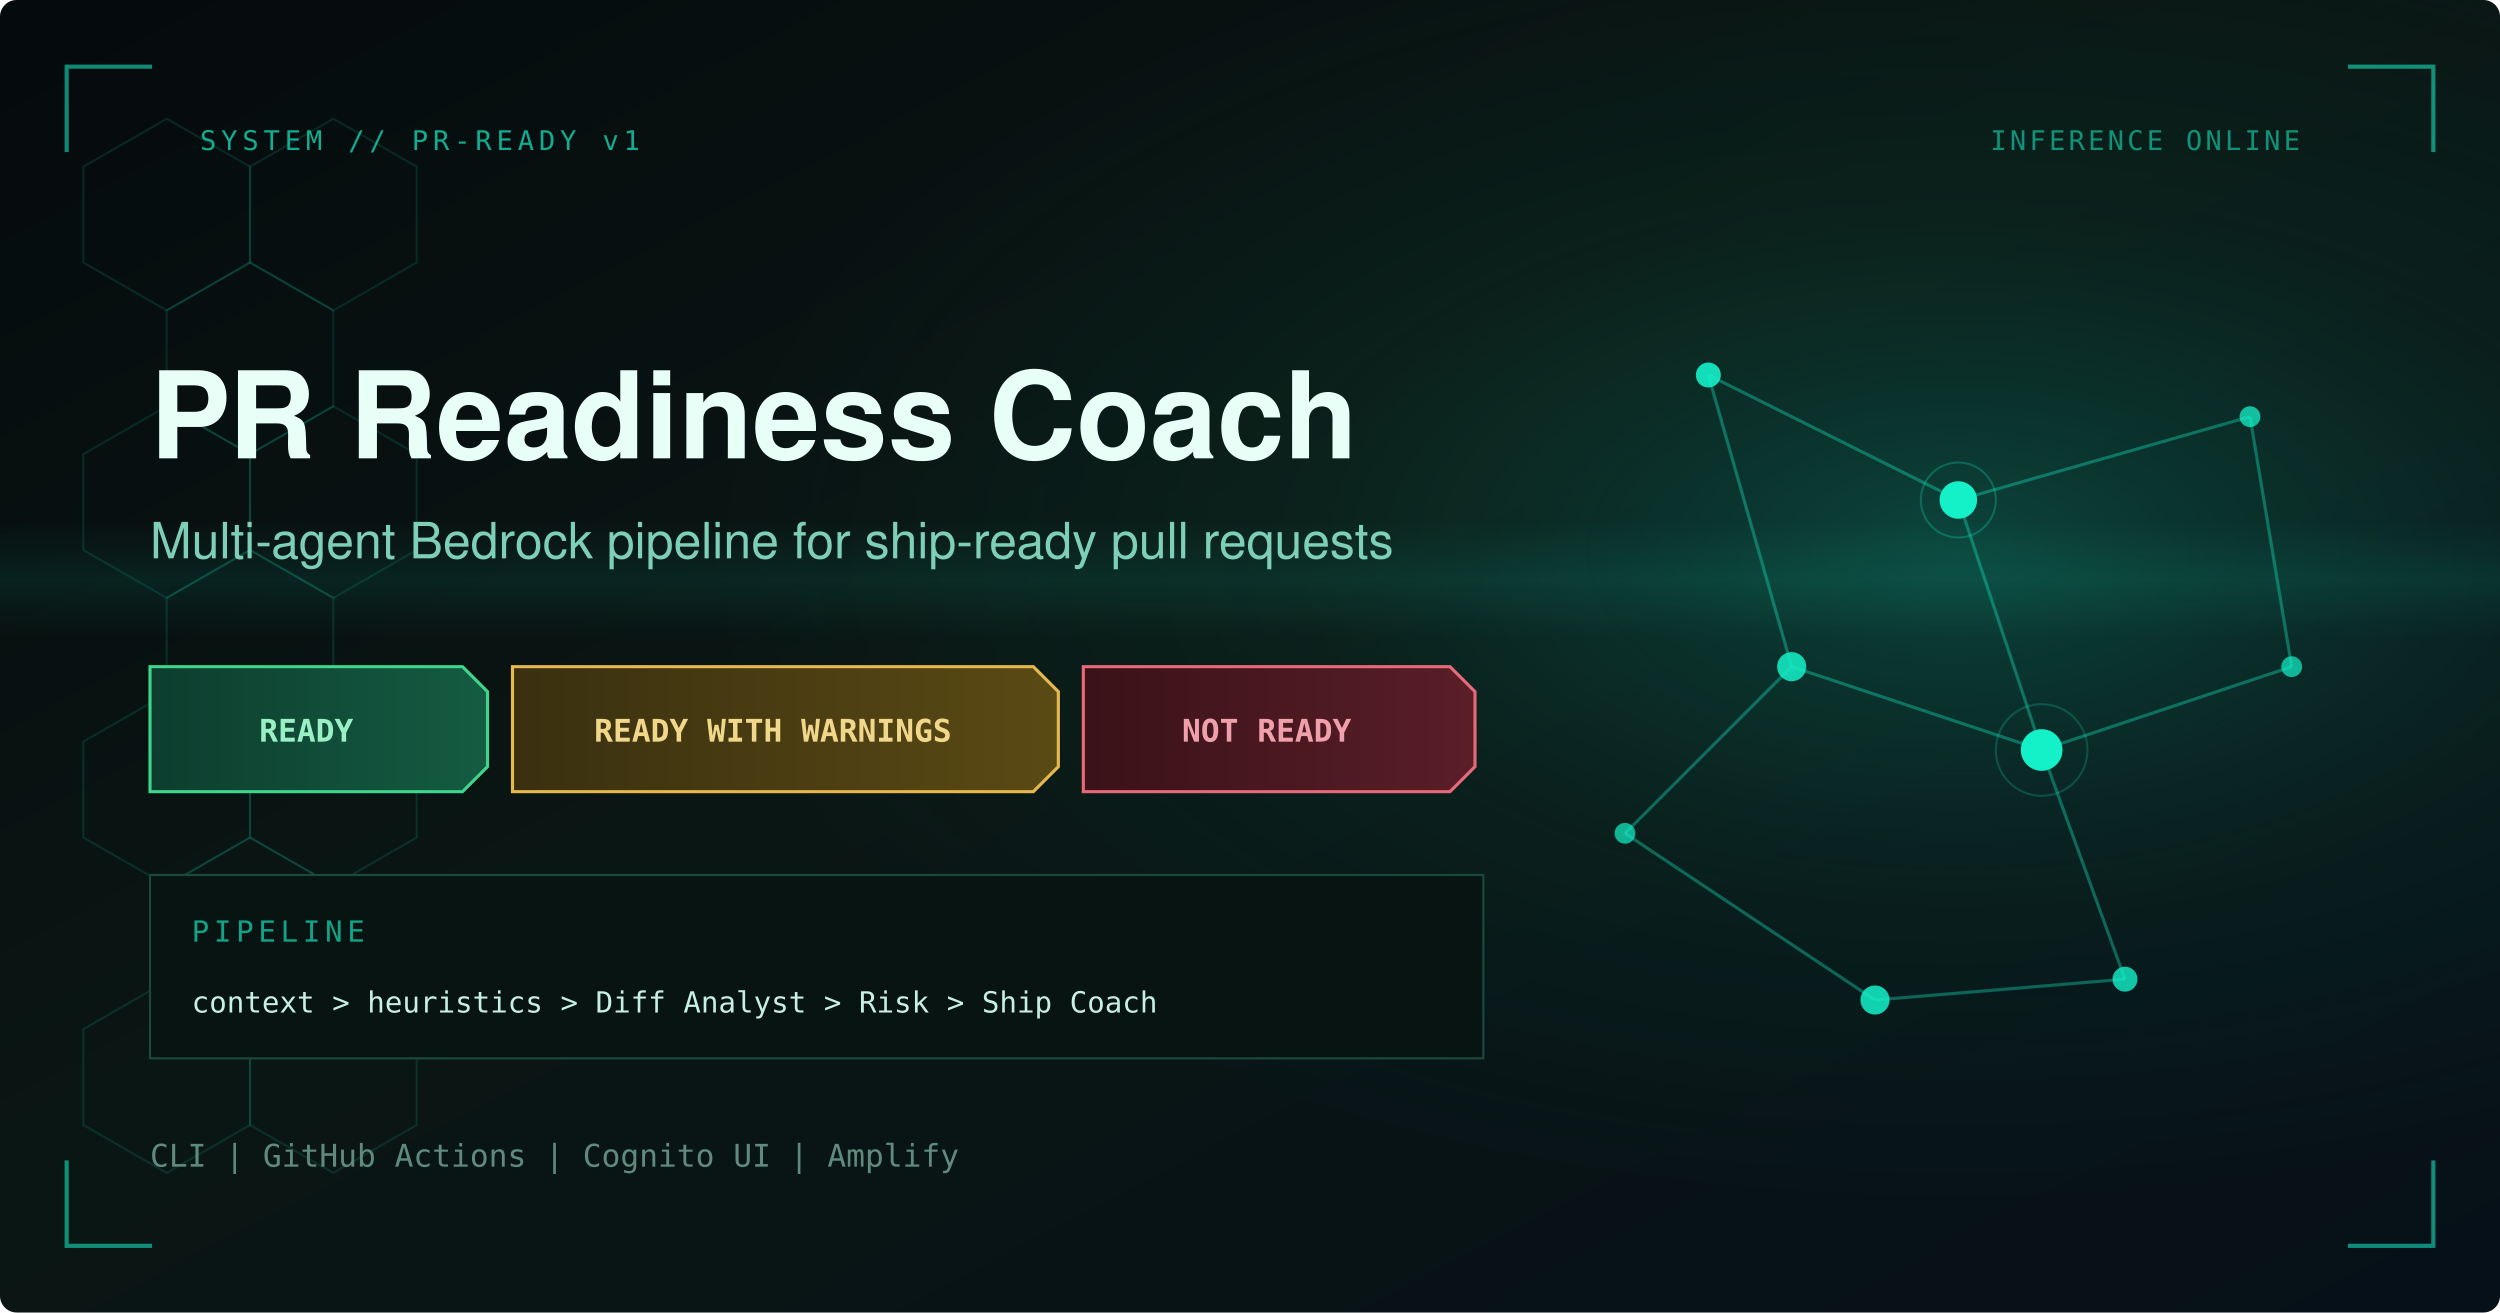
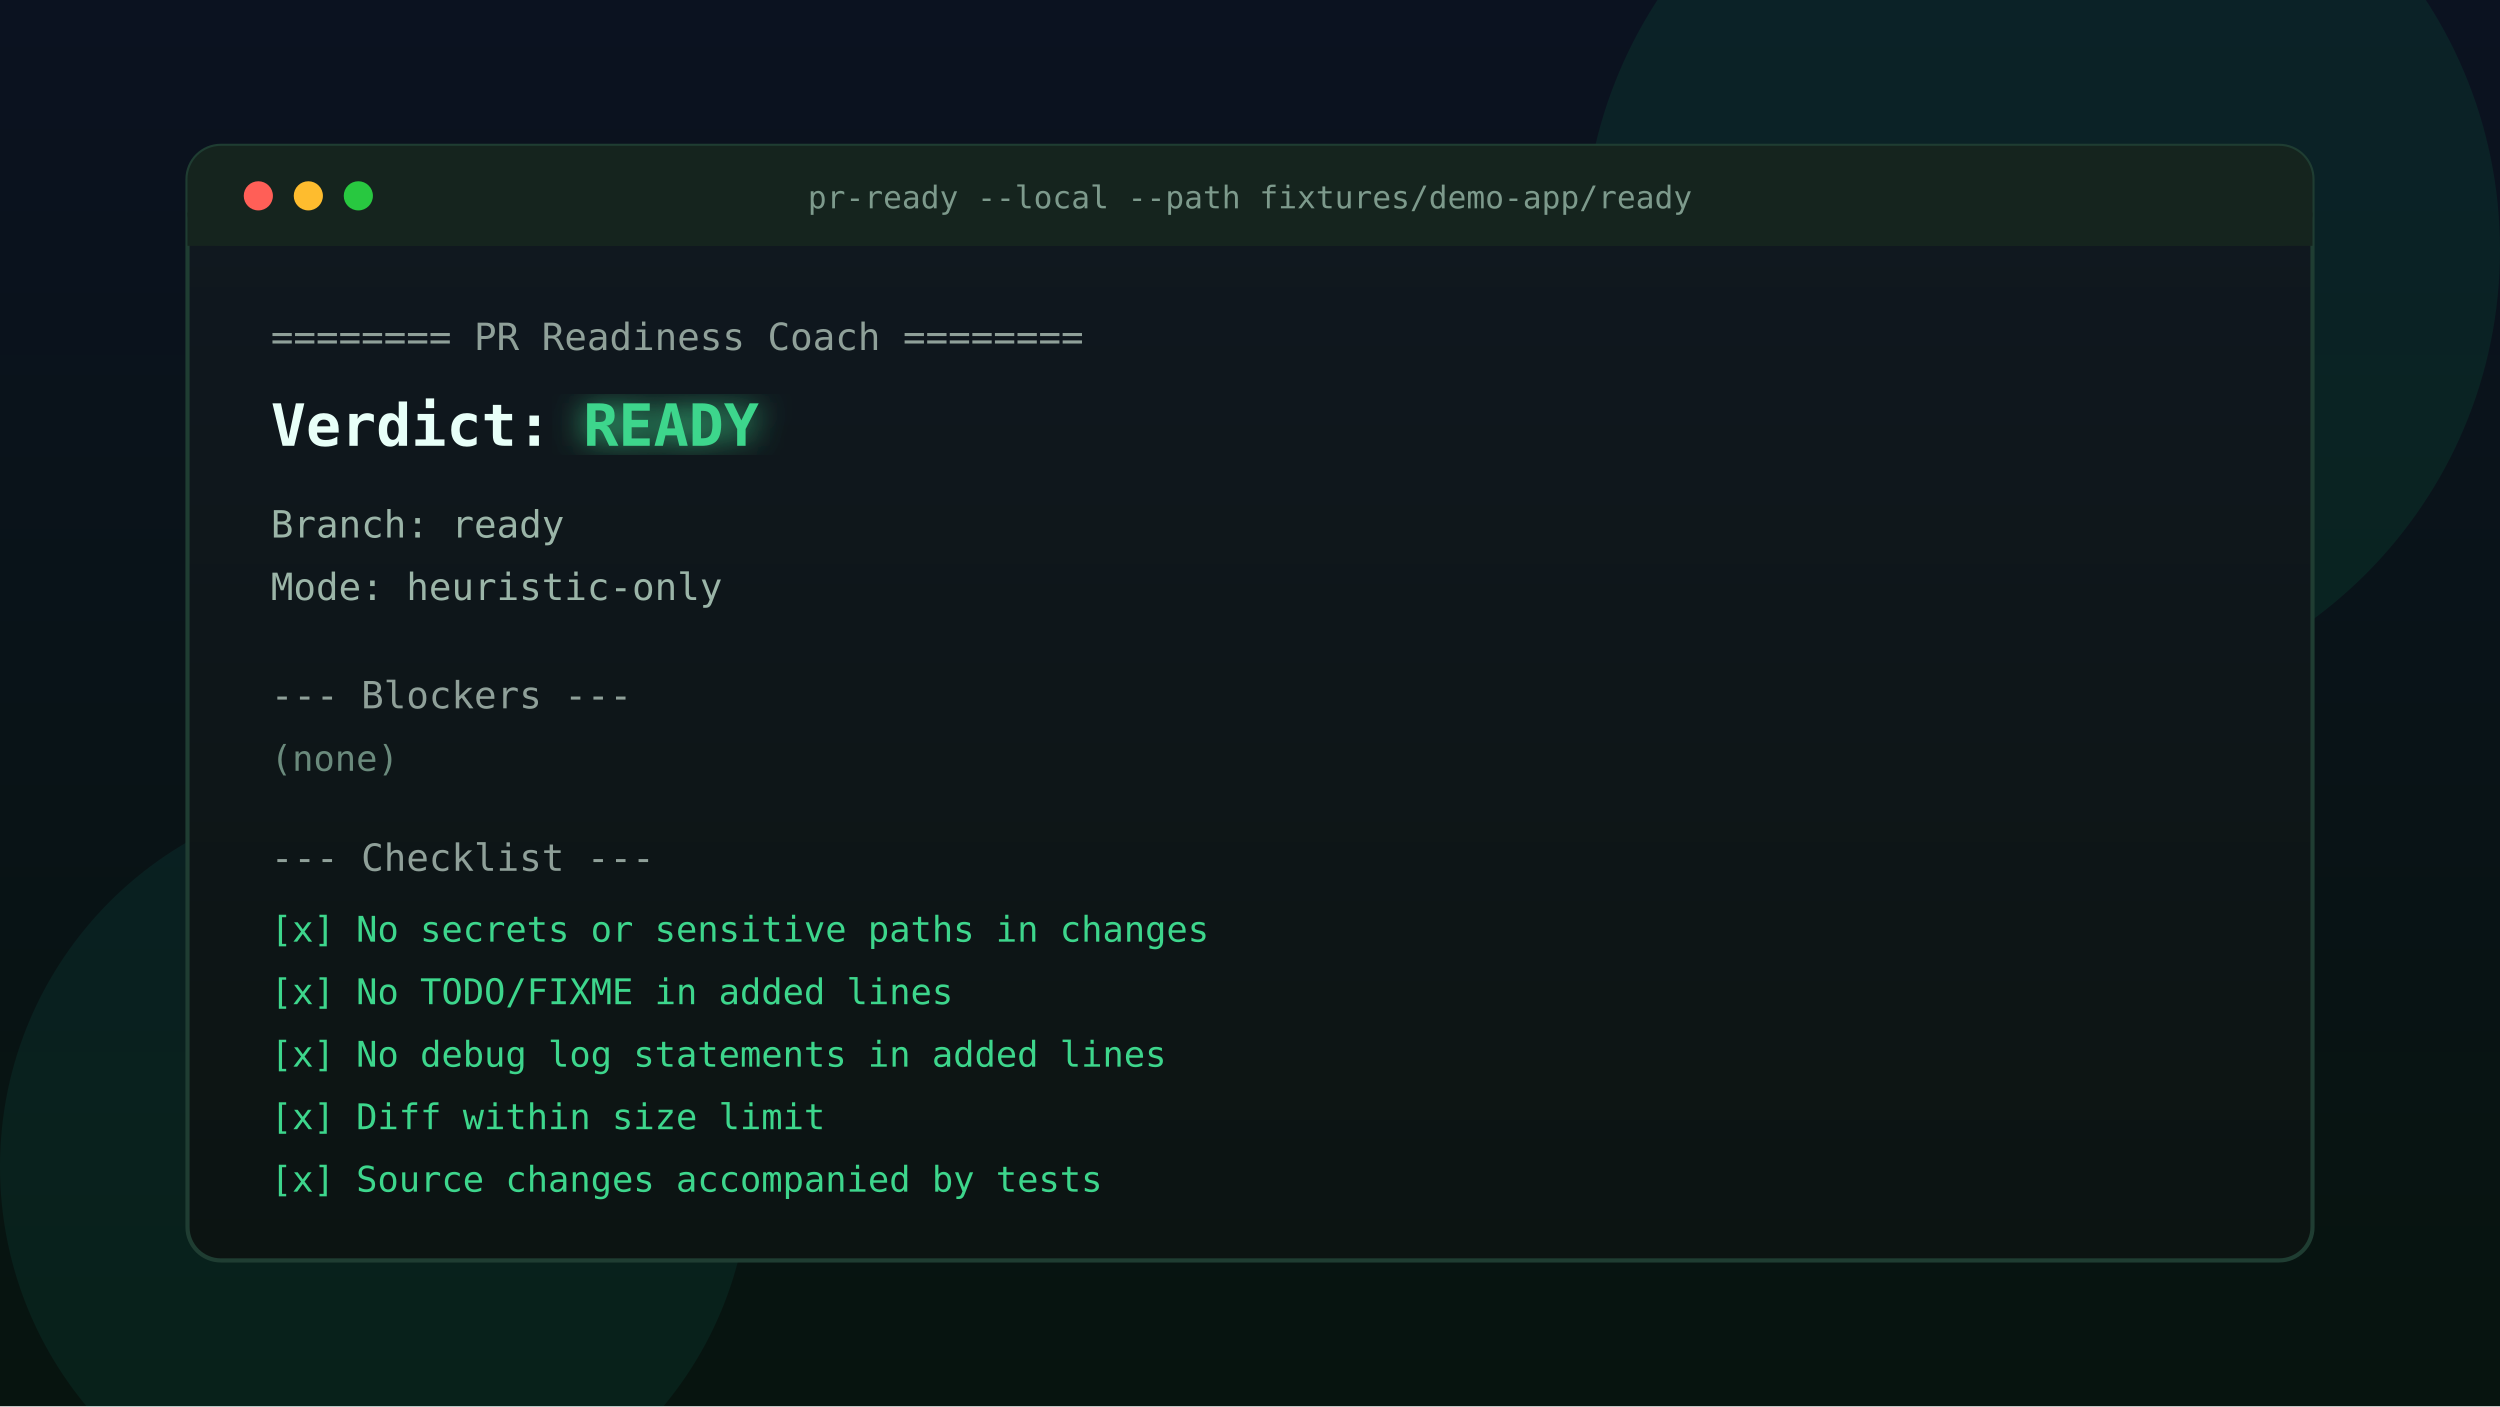
- <svg xmlns="http://www.w3.org/2000/svg" width="1200" height="630" viewBox="0 0 1200 630" fill="none" role="img" aria-label="PR Readiness Coach">
+ <svg xmlns="http://www.w3.org/2000/svg" width="1200" height="675" viewBox="0 0 1200 675" fill="none" role="img" aria-label="PR Readiness Coach CLI READY report">
  <defs>
-     <linearGradient id="bg" x1="0" y1="0" x2="1" y2="1" gradientUnits="objectBoundingBox">
-       <stop stop-color="#050a0c" />
-       <stop offset="0.45" stop-color="#0a1614" />
-       <stop offset="1" stop-color="#061018" />
+     <linearGradient id="bg" x1="0" y1="0" x2="0" y2="1">
+       <stop stop-color="#0b1220" />
+       <stop offset="1" stop-color="#07140f" />
    </linearGradient>
-     <radialGradient id="orb" cx="0.78" cy="0.42" r="0.5" gradientUnits="objectBoundingBox">
-       <stop stop-color="#14f1c8" stop-opacity="0.22" />
-       <stop offset="0.55" stop-color="#0f6b4c" stop-opacity="0.12" />
-       <stop offset="1" stop-color="#0f6b4c" stop-opacity="0" />
-     </radialGradient>
-     <linearGradient id="scan" x1="0" y1="0" x2="0" y2="1" gradientUnits="objectBoundingBox">
-       <stop stop-color="#14f1c8" stop-opacity="0" />
-       <stop offset="0.5" stop-color="#14f1c8" stop-opacity="0.08" />
-       <stop offset="1" stop-color="#14f1c8" stop-opacity="0" />
+     <linearGradient id="term" x1="0" y1="0" x2="0" y2="1">
+       <stop stop-color="#101820" />
+       <stop offset="1" stop-color="#0c1412" />
    </linearGradient>
-     <linearGradient id="chipOk" x1="0" y1="0" x2="1" y2="0" gradientUnits="objectBoundingBox">
-       <stop stop-color="#0d3d2e" />
-       <stop offset="1" stop-color="#145c42" />
-     </linearGradient>
-     <linearGradient id="chipWarn" x1="0" y1="0" x2="1" y2="0" gradientUnits="objectBoundingBox">
-       <stop stop-color="#3a3010" />
-       <stop offset="1" stop-color="#5a4a14" />
-     </linearGradient>
-     <linearGradient id="chipBad" x1="0" y1="0" x2="1" y2="0" gradientUnits="objectBoundingBox">
-       <stop stop-color="#3a1218" />
-       <stop offset="1" stop-color="#5a1e28" />
-     </linearGradient>
-     <clipPath id="frame">
-       <rect width="1200" height="630" rx="8" />
-     </clipPath>
+     <filter id="glow" x="-20%" y="-20%" width="140%" height="140%">
+       <feGaussianBlur stdDeviation="8" result="b" />
+       <feMerge>
+         <feMergeNode in="b" />
+         <feMergeNode in="SourceGraphic" />
+       </feMerge>
+     </filter>
  </defs>
-   <g clip-path="url(#frame)">
-     <rect width="1200" height="630" fill="url(#bg)" />
-     <rect width="1200" height="630" fill="url(#orb)" />
-     <g stroke="#14f1c8" stroke-opacity="0.12" stroke-width="1" fill="none">
-       <path d="M40 80 l40 -23 40 23 v46 l-40 23 -40 -23 z" />
-       <path d="M120 80 l40 -23 40 23 v46 l-40 23 -40 -23 z" />
-       <path d="M80 149 l40 -23 40 23 v46 l-40 23 -40 -23 z" />
-       <path d="M40 218 l40 -23 40 23 v46 l-40 23 -40 -23 z" />
-       <path d="M120 218 l40 -23 40 23 v46 l-40 23 -40 -23 z" />
-       <path d="M80 287 l40 -23 40 23 v46 l-40 23 -40 -23 z" />
-       <path d="M40 356 l40 -23 40 23 v46 l-40 23 -40 -23 z" />
-       <path d="M120 356 l40 -23 40 23 v46 l-40 23 -40 -23 z" />
-       <path d="M80 425 l40 -23 40 23 v46 l-40 23 -40 -23 z" />
-       <path d="M40 494 l40 -23 40 23 v46 l-40 23 -40 -23 z" />
-       <path d="M120 494 l40 -23 40 23 v46 l-40 23 -40 -23 z" />
-     </g>
-     <g stroke="#14f1c8" stroke-opacity="0.35" stroke-width="1.5" fill="none">
-       <line x1="820" y1="180" x2="940" y2="240" />
-       <line x1="940" y1="240" x2="1080" y2="200" />
-       <line x1="940" y1="240" x2="980" y2="360" />
-       <line x1="820" y1="180" x2="860" y2="320" />
-       <line x1="860" y1="320" x2="980" y2="360" />
-       <line x1="980" y1="360" x2="1100" y2="320" />
-       <line x1="860" y1="320" x2="780" y2="400" />
-       <line x1="980" y1="360" x2="1020" y2="470" />
-       <line x1="780" y1="400" x2="900" y2="480" />
-       <line x1="900" y1="480" x2="1020" y2="470" />
-       <line x1="1080" y1="200" x2="1100" y2="320" />
-     </g>
-     <g fill="#14f1c8">
-       <circle cx="820" cy="180" r="6" fill-opacity="0.9" />
-       <circle cx="940" cy="240" r="9" fill-opacity="1" />
-       <circle cx="1080" cy="200" r="5" fill-opacity="0.75" />
-       <circle cx="860" cy="320" r="7" fill-opacity="0.85" />
-       <circle cx="980" cy="360" r="10" fill-opacity="1" />
-       <circle cx="1100" cy="320" r="5" fill-opacity="0.7" />
-       <circle cx="780" cy="400" r="5" fill-opacity="0.7" />
-       <circle cx="900" cy="480" r="7" fill-opacity="0.85" />
-       <circle cx="1020" cy="470" r="6" fill-opacity="0.8" />
-     </g>
-     <circle cx="940" cy="240" r="18" fill="none" stroke="#14f1c8" stroke-opacity="0.25" stroke-width="1" />
-     <circle cx="980" cy="360" r="22" fill="none" stroke="#14f1c8" stroke-opacity="0.2" stroke-width="1" />
-     <rect x="0" y="250" width="1200" height="56" fill="url(#scan)" />
-     <g stroke="#14f1c8" stroke-opacity="0.55" stroke-width="2" fill="none" stroke-linecap="square" stroke-linejoin="miter">
-       <polyline points="32,72 32,32 72,32" />
-       <polyline points="1168,72 1168,32 1128,32" />
-       <polyline points="32,558 32,598 72,598" />
-       <polyline points="1168,558 1168,598 1128,598" />
-     </g>
-     <text x="96" y="72" fill="#14f1c8" fill-opacity="0.7" font-family="ui-monospace, SFMono-Regular, Menlo, Consolas, monospace" font-size="13" letter-spacing="0.18em">SYSTEM // PR-READY v1</text>
-     <text x="1104" y="72" text-anchor="end" fill="#14f1c8" fill-opacity="0.55" font-family="ui-monospace, SFMono-Regular, Menlo, Consolas, monospace" font-size="13" letter-spacing="0.12em">INFERENCE ONLINE</text>
-     <text x="72" y="220" fill="#e8fff8" font-family="Helvetica, Arial, sans-serif" font-size="58" font-weight="700">PR Readiness Coach</text>
-     <text x="72" y="268" fill="#7dcfb6" font-family="Helvetica, Arial, sans-serif" font-size="24">Multi-agent Bedrock pipeline for ship-ready pull requests</text>
-     <g font-family="ui-monospace, SFMono-Regular, Menlo, Consolas, monospace" font-size="15" font-weight="700">
-       <path d="M72 320 h150 l12 12 v36 l-12 12 H72 Z" fill="url(#chipOk)" stroke="#3dd68c" stroke-width="1.5" />
-       <text x="147" y="356" text-anchor="middle" fill="#9af0c4">READY</text>
-       <path d="M246 320 h250 l12 12 v36 l-12 12 H246 Z" fill="url(#chipWarn)" stroke="#e6b84d" stroke-width="1.5" />
-       <text x="371" y="356" text-anchor="middle" fill="#f0d78a">READY WITH WARNINGS</text>
-       <path d="M520 320 h176 l12 12 v36 l-12 12 H520 Z" fill="url(#chipBad)" stroke="#e86a7a" stroke-width="1.5" />
-       <text x="608" y="356" text-anchor="middle" fill="#f0a0aa">NOT READY</text>
-     </g>
-     <g font-family="ui-monospace, SFMono-Regular, Menlo, Consolas, monospace" font-size="14">
-       <rect x="72" y="420" width="640" height="88" fill="#071412" stroke="#1a4a3c" stroke-width="1" />
-       <text x="92" y="452" fill="#14f1c8" fill-opacity="0.65" letter-spacing="0.16em">PIPELINE</text>
-       <text x="92" y="486" fill="#c8efe3">context  &gt;  heuristics  &gt;  Diff Analyst  &gt;  Risk  &gt;  Ship Coach</text>
-     </g>
-     <text x="72" y="560" fill="#5f8a7c" font-family="ui-monospace, SFMono-Regular, Menlo, Consolas, monospace" font-size="15">CLI | GitHub Actions | Cognito UI | Amplify</text>
+   <rect width="1200" height="675" fill="url(#bg)" />
+   <circle cx="980" cy="120" r="220" fill="#0f6b4c" fill-opacity="0.18" />
+   <circle cx="180" cy="560" r="180" fill="#14f1c8" fill-opacity="0.06" />
+   <rect x="90" y="70" width="1020" height="535" rx="16" fill="url(#term)" stroke="#1f3d32" stroke-width="2" />
+   <rect x="90" y="70" width="1020" height="48" rx="16" fill="#15241e" />
+   <rect x="90" y="102" width="1020" height="16" fill="#15241e" />
+   <circle cx="124" cy="94" r="7" fill="#ff5f57" />
+   <circle cx="148" cy="94" r="7" fill="#febc2e" />
+   <circle cx="172" cy="94" r="7" fill="#28c840" />
+   <text x="600" y="100" text-anchor="middle" fill="#7d9a8c" font-family="ui-monospace, SFMono-Regular, Menlo, Consolas, monospace" font-size="15">pr-ready --local --path fixtures/demo-app/ready</text>
+   <g font-family="ui-monospace, SFMono-Regular, Menlo, Consolas, monospace">
+     <text x="130" y="168" fill="#8fa099" font-size="18">======== PR Readiness Coach ========</text>
+     <text x="130" y="214" fill="#e8fff8" font-size="28" font-weight="700">Verdict:</text>
+     <text x="280" y="214" fill="#3dd68c" font-size="28" font-weight="700" filter="url(#glow)">READY</text>
+     <text x="130" y="258" fill="#9bb5a8" font-size="18">Branch: ready</text>
+     <text x="130" y="288" fill="#9bb5a8" font-size="18">Mode: heuristic-only</text>
+     <text x="130" y="340" fill="#8fa099" font-size="18">--- Blockers ---</text>
+     <text x="130" y="370" fill="#6a8a7c" font-size="17">(none)</text>
+     <text x="130" y="418" fill="#8fa099" font-size="18">--- Checklist ---</text>
+     <text x="130" y="452" fill="#3dd68c" font-size="17">[x] No secrets or sensitive paths in changes</text>
+     <text x="130" y="482" fill="#3dd68c" font-size="17">[x] No TODO/FIXME in added lines</text>
+     <text x="130" y="512" fill="#3dd68c" font-size="17">[x] No debug log statements in added lines</text>
+     <text x="130" y="542" fill="#3dd68c" font-size="17">[x] Diff within size limit</text>
+     <text x="130" y="572" fill="#3dd68c" font-size="17">[x] Source changes accompanied by tests</text>
  </g>
</svg>
